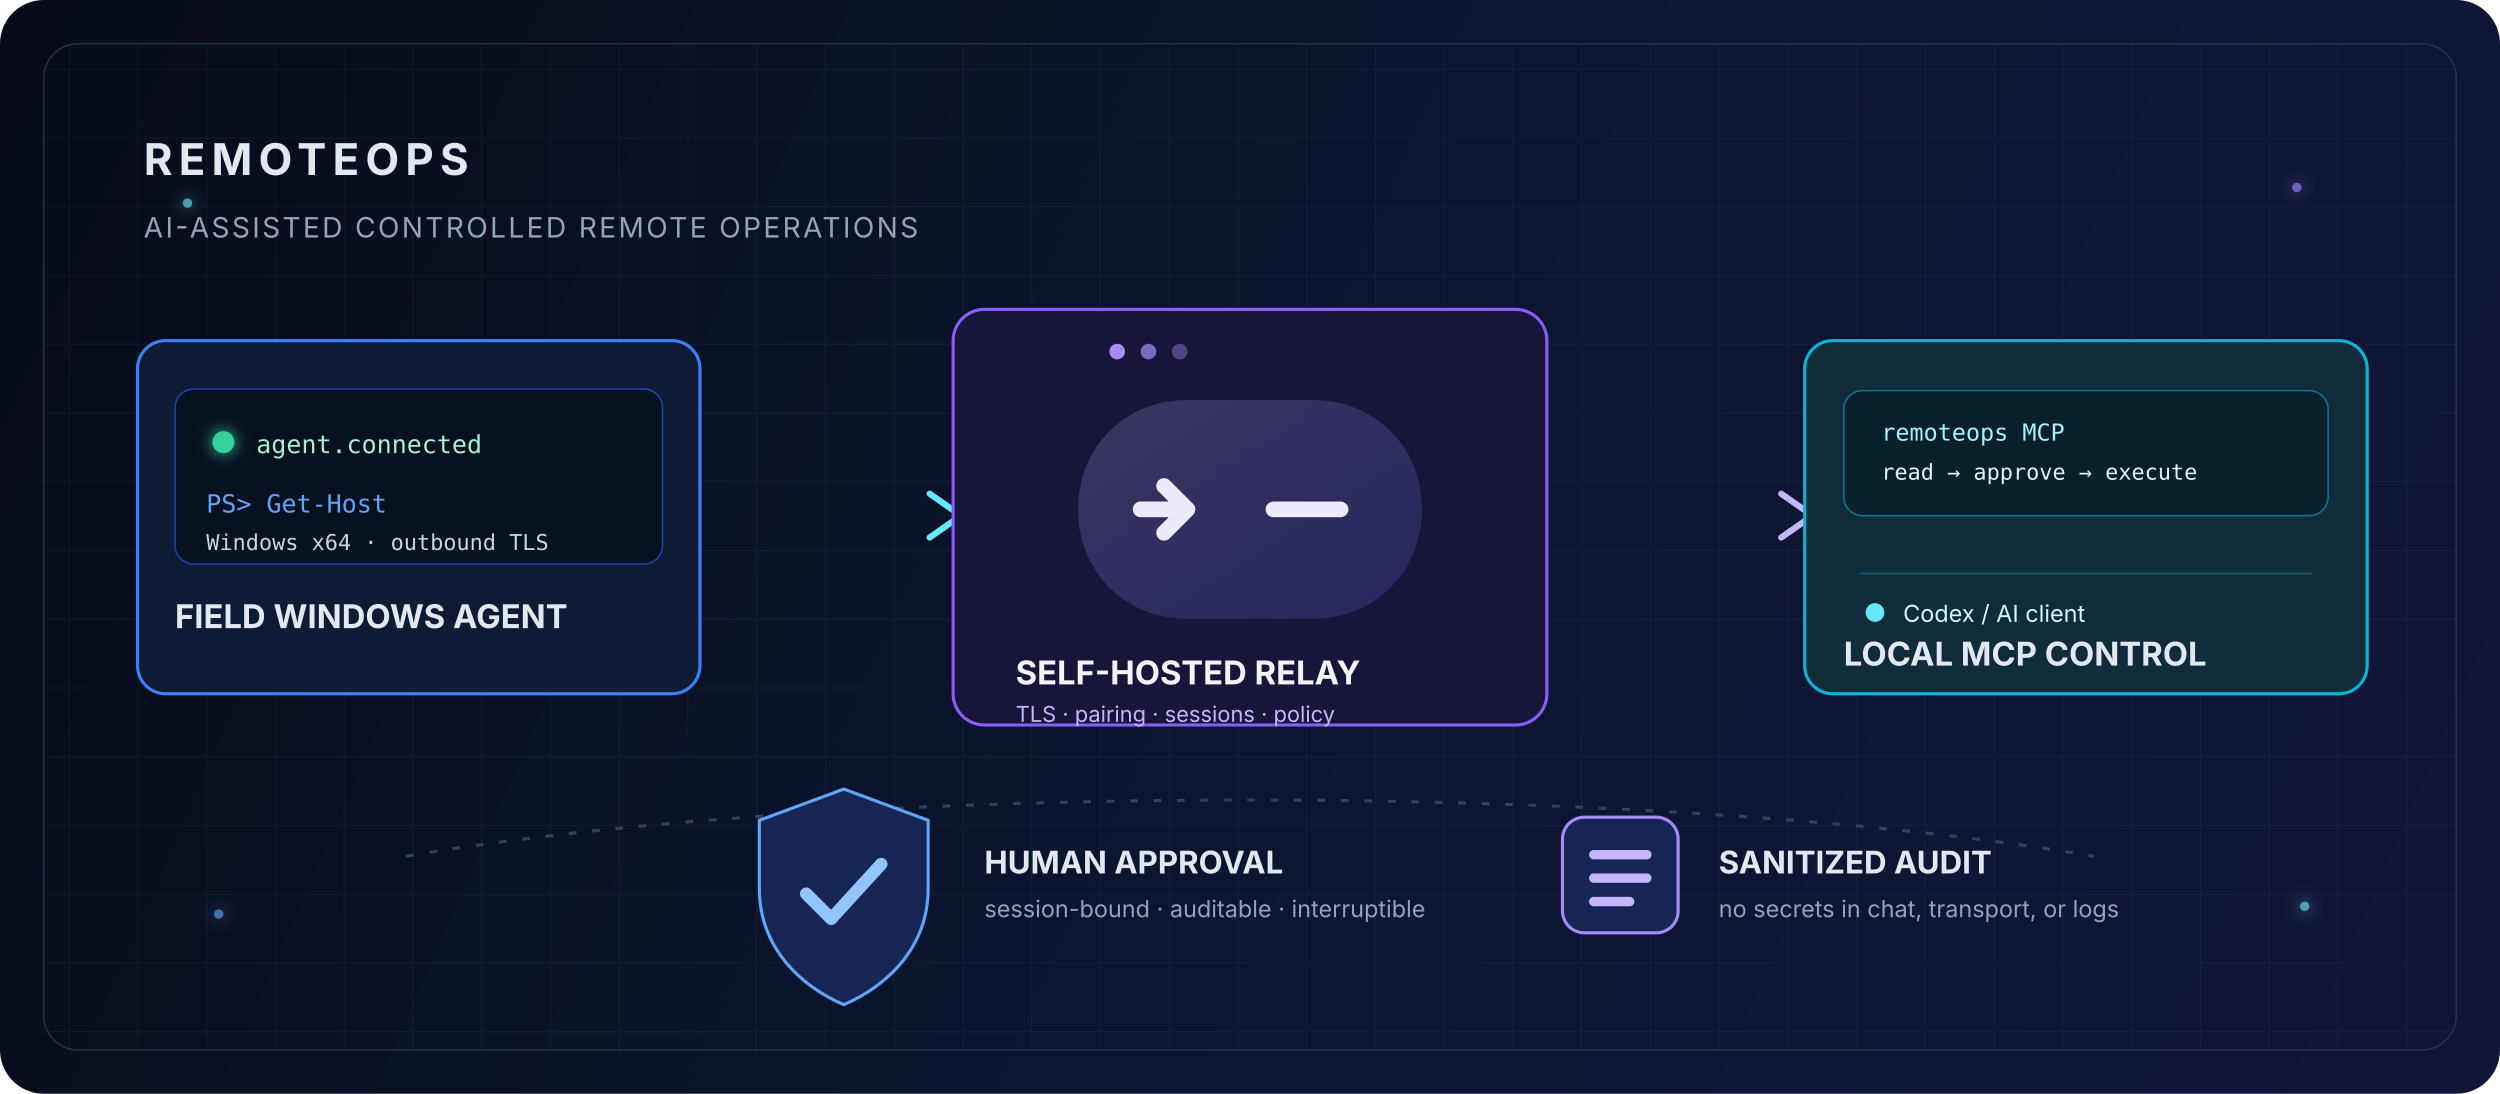
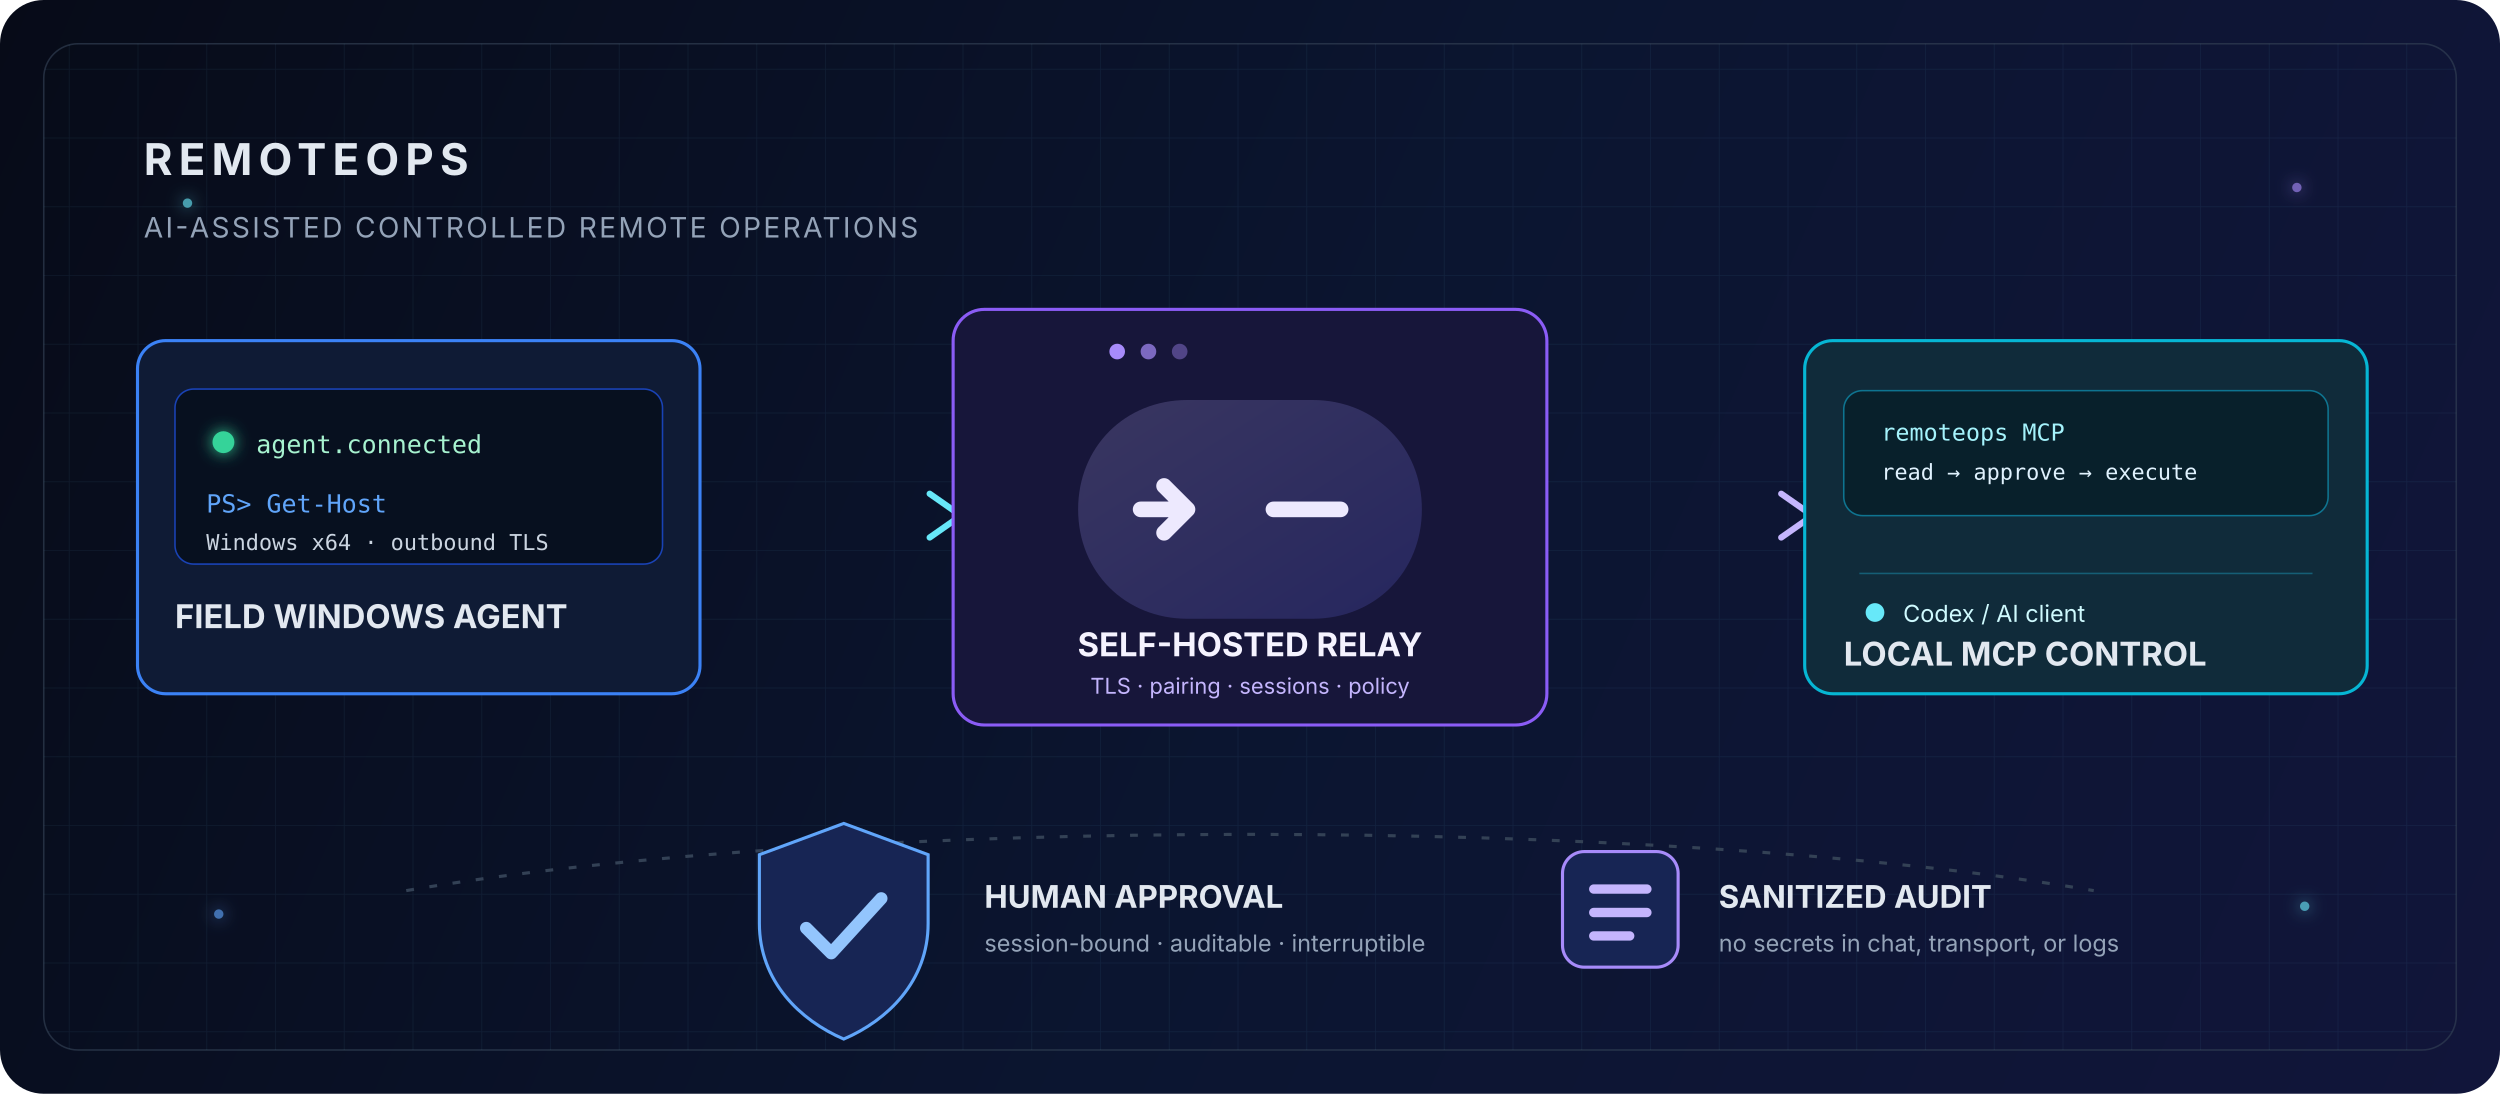
<svg xmlns="http://www.w3.org/2000/svg" width="1600" height="700" viewBox="0 0 1600 700" fill="none">
  <defs>
    <linearGradient id="bg" x1="0" y1="0" x2="1600" y2="700" gradientUnits="userSpaceOnUse">
      <stop stop-color="#070B18" />
      <stop offset="0.52" stop-color="#0B1530" />
      <stop offset="1" stop-color="#11153A" />
    </linearGradient>
    <linearGradient id="blue" x1="0" y1="0" x2="1" y2="1">
      <stop stop-color="#60A5FA" />
      <stop offset="1" stop-color="#2563EB" />
    </linearGradient>
    <linearGradient id="violet" x1="0" y1="0" x2="1" y2="1">
      <stop stop-color="#C4B5FD" />
      <stop offset="1" stop-color="#6366F1" />
    </linearGradient>
    <linearGradient id="cyan" x1="0" y1="0" x2="1" y2="1">
      <stop stop-color="#67E8F9" />
      <stop offset="1" stop-color="#06B6D4" />
    </linearGradient>
    <filter id="glowBlue" x="-60%" y="-60%" width="220%" height="220%">
      <feGaussianBlur stdDeviation="12" result="blur" />
      <feMerge>
        <feMergeNode in="blur" />
        <feMergeNode in="SourceGraphic" />
      </feMerge>
    </filter>
    <filter id="glowSmall" x="-80%" y="-80%" width="260%" height="260%">
      <feGaussianBlur stdDeviation="5" result="blur" />
      <feMerge>
        <feMergeNode in="blur" />
        <feMergeNode in="SourceGraphic" />
      </feMerge>
    </filter>
    <pattern id="grid" width="44" height="44" patternUnits="userSpaceOnUse">
      <path d="M44 0H0V44" stroke="#7DD3FC" stroke-opacity="0.07" />
    </pattern>
  </defs>
  <rect width="1600" height="700" rx="28" fill="url(#bg)" />
  <rect x="28" y="28" width="1544" height="644" rx="22" stroke="#334155" stroke-opacity="0.65" />
  <rect x="28" y="28" width="1544" height="644" rx="22" fill="url(#grid)" />
  <g opacity="0.65" filter="url(#glowSmall)">
    <circle cx="120" cy="130" r="3" fill="#67E8F9" />
    <circle cx="1470" cy="120" r="3" fill="#A78BFA" />
    <circle cx="140" cy="585" r="3" fill="#60A5FA" />
    <circle cx="1475" cy="580" r="3" fill="#67E8F9" />
  </g>
  <text x="92" y="112" fill="#E2E8F0" font-family="Inter,Segoe UI,sans-serif" font-size="28" font-weight="700" letter-spacing="4">REMOTEOPS</text>
  <text x="92" y="152" fill="#94A3B8" font-family="Inter,Segoe UI,sans-serif" font-size="18" letter-spacing="1.5">AI-ASSISTED CONTROLLED REMOTE OPERATIONS</text>
  <path d="M445 330H610" stroke="#60A5FA" stroke-width="5" stroke-linecap="round" filter="url(#glowSmall)" />
  <path d="M990 330H1155" stroke="#A78BFA" stroke-width="5" stroke-linecap="round" filter="url(#glowSmall)" />
  <path d="M610 330H990" stroke="url(#violet)" stroke-width="2" stroke-dasharray="8 12" opacity="0.65" />
  <path d="M595 316L615 330L595 344" stroke="#67E8F9" stroke-width="4" stroke-linecap="round" stroke-linejoin="round" />
  <path d="M1140 316L1160 330L1140 344" stroke="#C4B5FD" stroke-width="4" stroke-linecap="round" stroke-linejoin="round" />
  <g>
    <rect x="88" y="218" width="360" height="226" rx="18" fill="#0F1B35" stroke="#3B82F6" stroke-width="2" />
    <rect x="112" y="249" width="312" height="112" rx="12" fill="#07101F" stroke="#1D4ED8" stroke-opacity="0.8" />
    <circle cx="143" cy="283" r="7" fill="#34D399" filter="url(#glowSmall)" />
    <text x="164" y="290" fill="#A7F3D0" font-family="ui-monospace,monospace" font-size="16">agent.connected</text>
    <text x="132" y="328" fill="#60A5FA" font-family="ui-monospace,monospace" font-size="16">PS&gt; Get-Host</text>
    <text x="132" y="352" fill="#CBD5E1" font-family="ui-monospace,monospace" font-size="14">Windows x64 · outbound TLS</text>
    <text x="112" y="402" fill="#E2E8F0" font-family="Inter,Segoe UI,sans-serif" font-size="21" font-weight="700">FIELD WINDOWS AGENT</text>
  </g>
  <g>
    <rect x="610" y="198" width="380" height="266" rx="20" fill="#17163A" stroke="#8B5CF6" stroke-width="2" />
    <path d="M690 326C690 286 720 256 760 256H840C880 256 910 286 910 326C910 366 880 396 840 396H760C720 396 690 366 690 326Z" fill="url(#violet)" opacity="0.2" />
    <path d="M730 326L760 326M760 326L745 311M760 326L745 341" stroke="#EDE9FE" stroke-width="10" stroke-linecap="round" stroke-linejoin="round" />
    <path d="M815 326H858" stroke="#EDE9FE" stroke-width="10" stroke-linecap="round" />
    <circle cx="715" cy="225" r="5" fill="#A78BFA" />
    <circle cx="735" cy="225" r="5" fill="#A78BFA" opacity="0.7" />
    <circle cx="755" cy="225" r="5" fill="#A78BFA" opacity="0.4" />
-     <text x="650" y="438" fill="#F5F3FF" font-family="Inter,Segoe UI,sans-serif" font-size="21" font-weight="700">SELF-HOSTED RELAY</text>
-     <text x="650" y="462" fill="#C4B5FD" font-family="Inter,Segoe UI,sans-serif" font-size="14">TLS · pairing · sessions · policy</text>
+     <text x="800" y="420" text-anchor="middle" fill="#F5F3FF" font-family="Inter,Segoe UI,sans-serif" font-size="21" font-weight="700">SELF-HOSTED RELAY</text>
+     <text x="800" y="444" text-anchor="middle" fill="#C4B5FD" font-family="Inter,Segoe UI,sans-serif" font-size="14">TLS · pairing · sessions · policy</text>
  </g>
  <g>
    <rect x="1155" y="218" width="360" height="226" rx="18" fill="#102B3A" stroke="#06B6D4" stroke-width="2" />
    <rect x="1180" y="250" width="310" height="80" rx="12" fill="#08202B" stroke="#0E7490" />
    <text x="1204" y="282" fill="#A5F3FC" font-family="ui-monospace,monospace" font-size="15">remoteops MCP</text>
    <text x="1204" y="307" fill="#E0F2FE" font-family="ui-monospace,monospace" font-size="14">read → approve → execute</text>
    <path d="M1190 367H1480" stroke="#155E75" />
    <circle cx="1200" cy="392" r="6" fill="#67E8F9" />
    <text x="1218" y="398" fill="#CFFAFE" font-family="Inter,Segoe UI,sans-serif" font-size="15">Codex / AI client</text>
    <text x="1180" y="426" fill="#E2E8F0" font-family="Inter,Segoe UI,sans-serif" font-size="21" font-weight="700">LOCAL MCP CONTROL</text>
  </g>
-   <path d="M260 548C540 500 1060 500 1340 548" stroke="#334155" stroke-width="2" stroke-dasharray="5 10" />
-   <g transform="translate(470 505)">
+   <path d="M260 570C540 522 1060 522 1340 570" stroke="#334155" stroke-width="2" stroke-dasharray="5 10" />
+   <g transform="translate(470 527)">
    <path d="M70 0L124 20V64C124 101 98 126 70 138C42 126 16 101 16 64V20L70 0Z" fill="#172554" stroke="#60A5FA" stroke-width="2" />
    <path d="M46 67L62 83L94 48" stroke="#93C5FD" stroke-width="8" stroke-linecap="round" stroke-linejoin="round" />
    <text x="160" y="54" fill="#E2E8F0" font-family="Inter,Segoe UI,sans-serif" font-size="20" font-weight="700">HUMAN APPROVAL</text>
    <text x="160" y="82" fill="#94A3B8" font-family="Inter,Segoe UI,sans-serif" font-size="15">session-bound · auditable · interruptible</text>
  </g>
-   <g transform="translate(1000 505)">
+   <g transform="translate(1000 527)">
    <rect x="0" y="18" width="74" height="74" rx="14" fill="#172554" stroke="#A78BFA" stroke-width="2" />
    <path d="M20 42H54M20 57H54M20 72H43" stroke="#C4B5FD" stroke-width="6" stroke-linecap="round" />
    <text x="100" y="54" fill="#E2E8F0" font-family="Inter,Segoe UI,sans-serif" font-size="20" font-weight="700">SANITIZED AUDIT</text>
    <text x="100" y="82" fill="#94A3B8" font-family="Inter,Segoe UI,sans-serif" font-size="15">no secrets in chat, transport, or logs</text>
  </g>
</svg>
